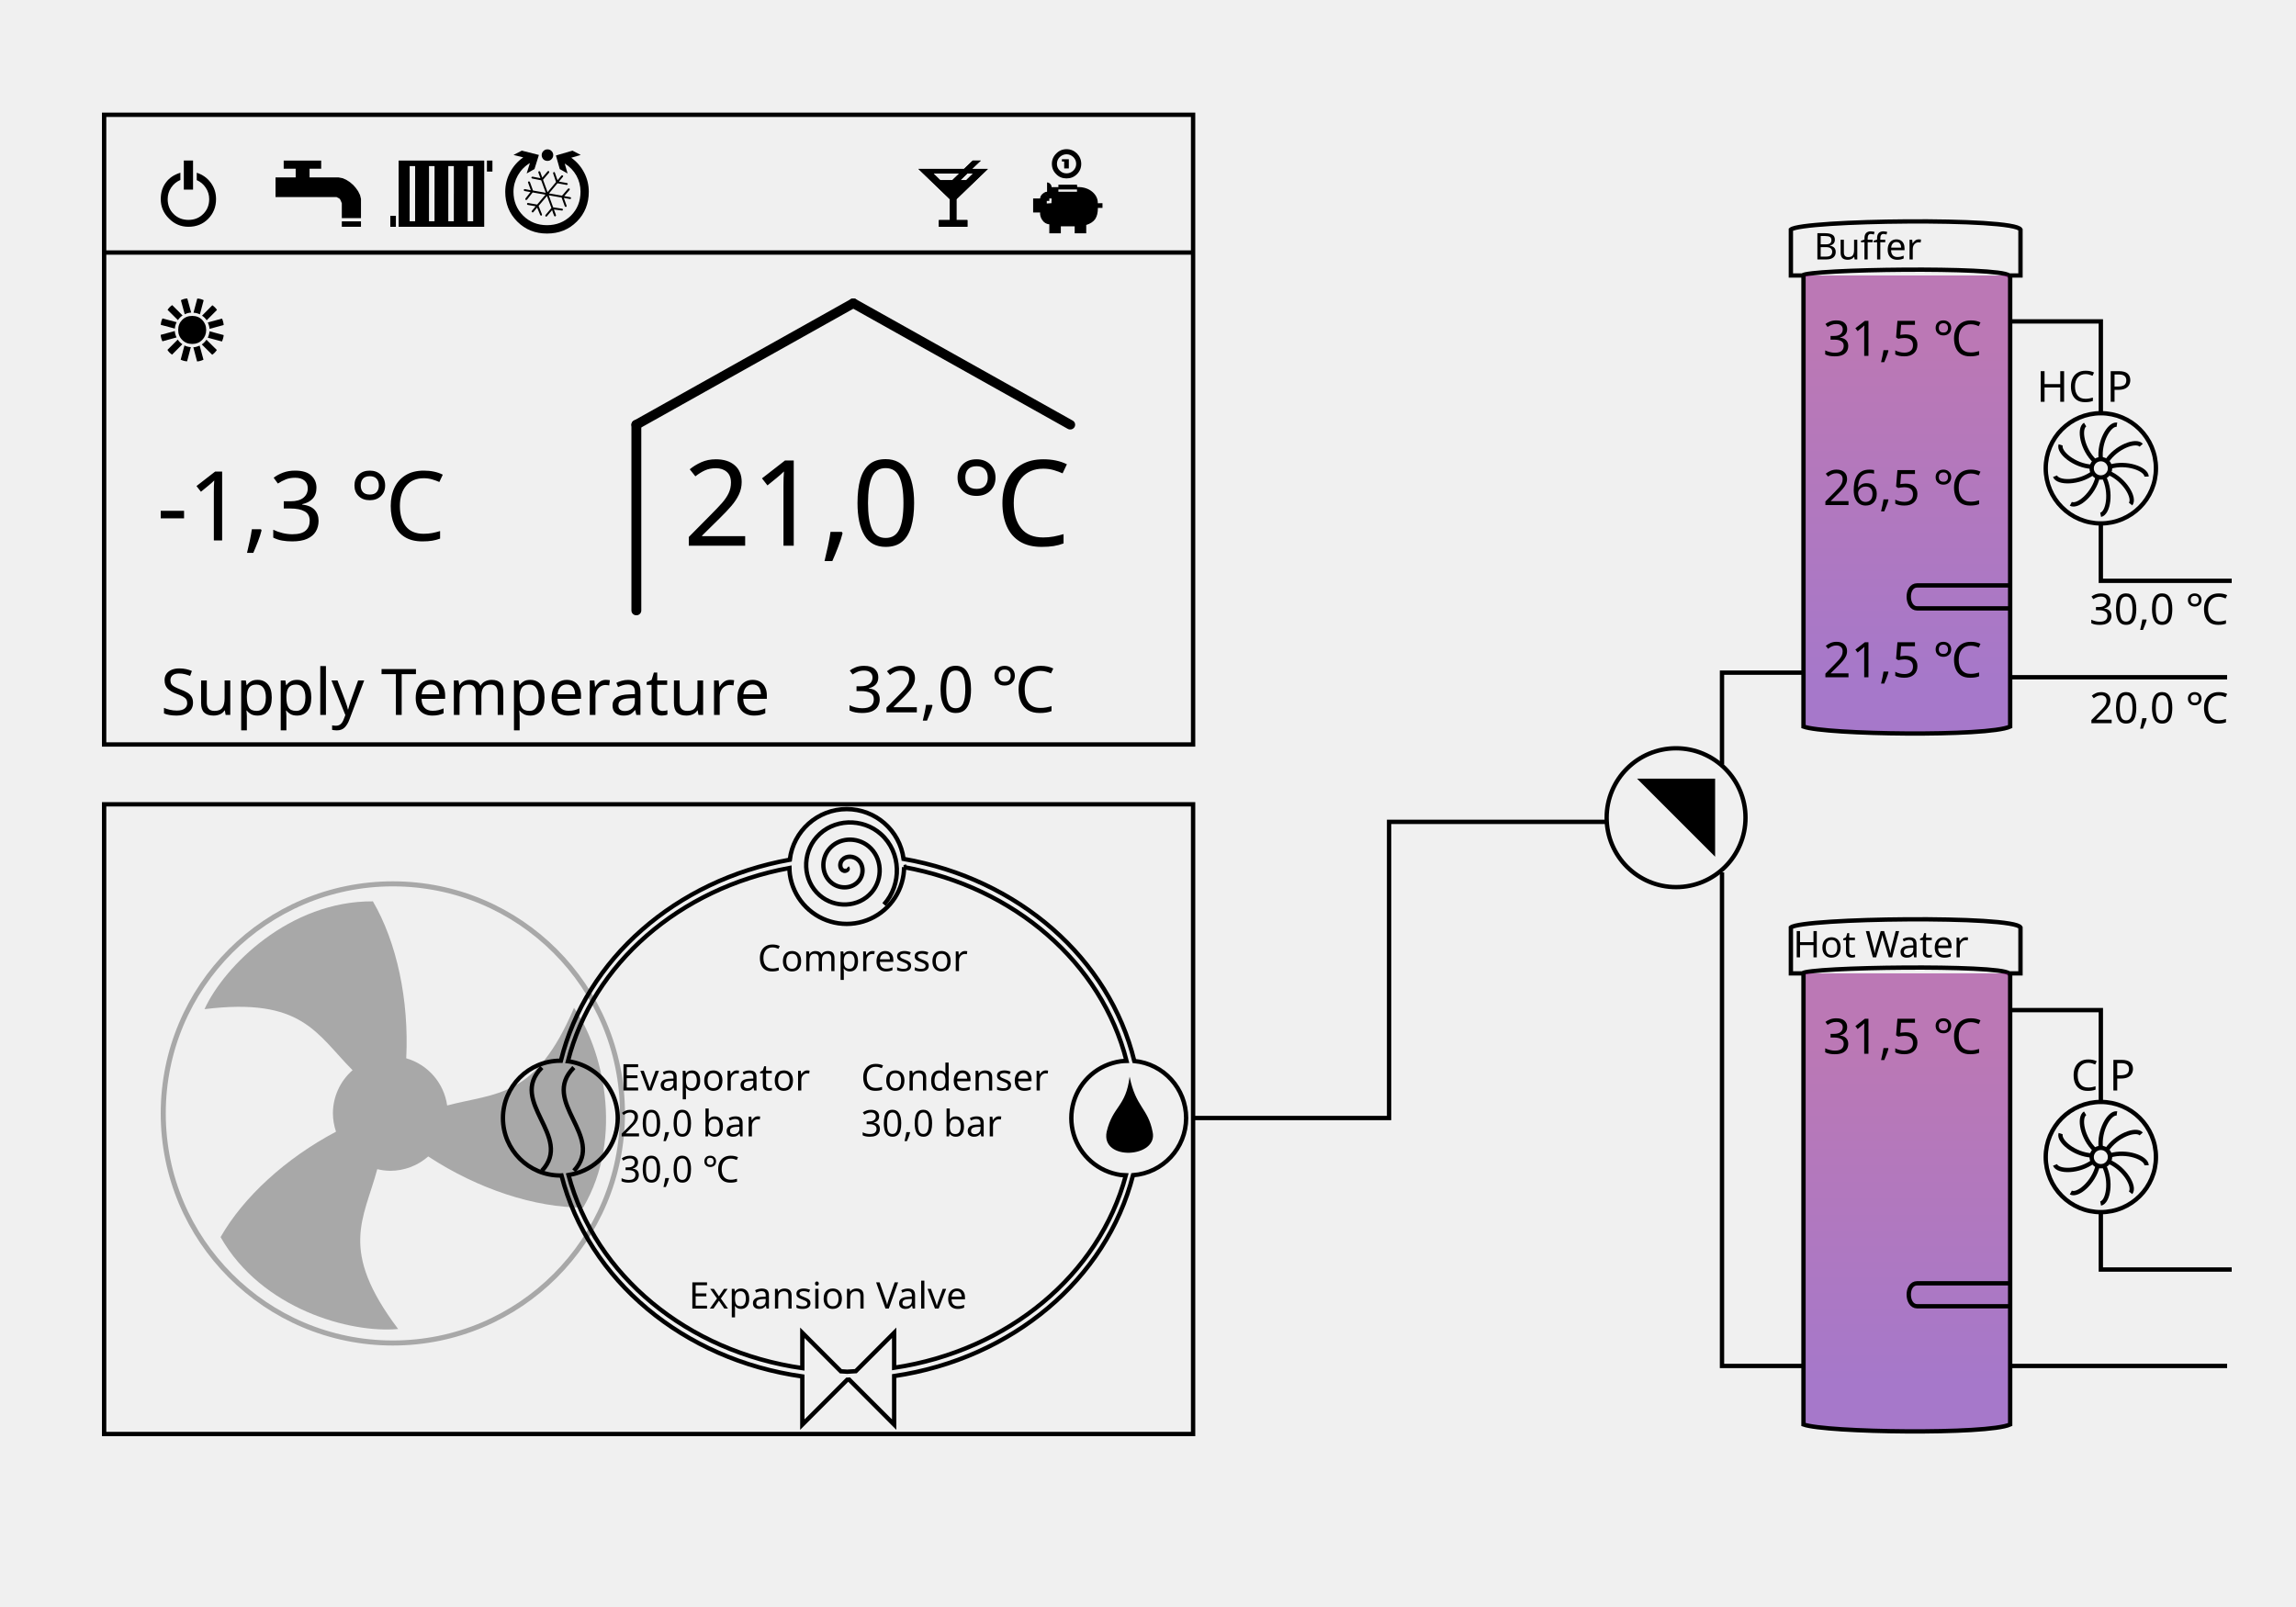
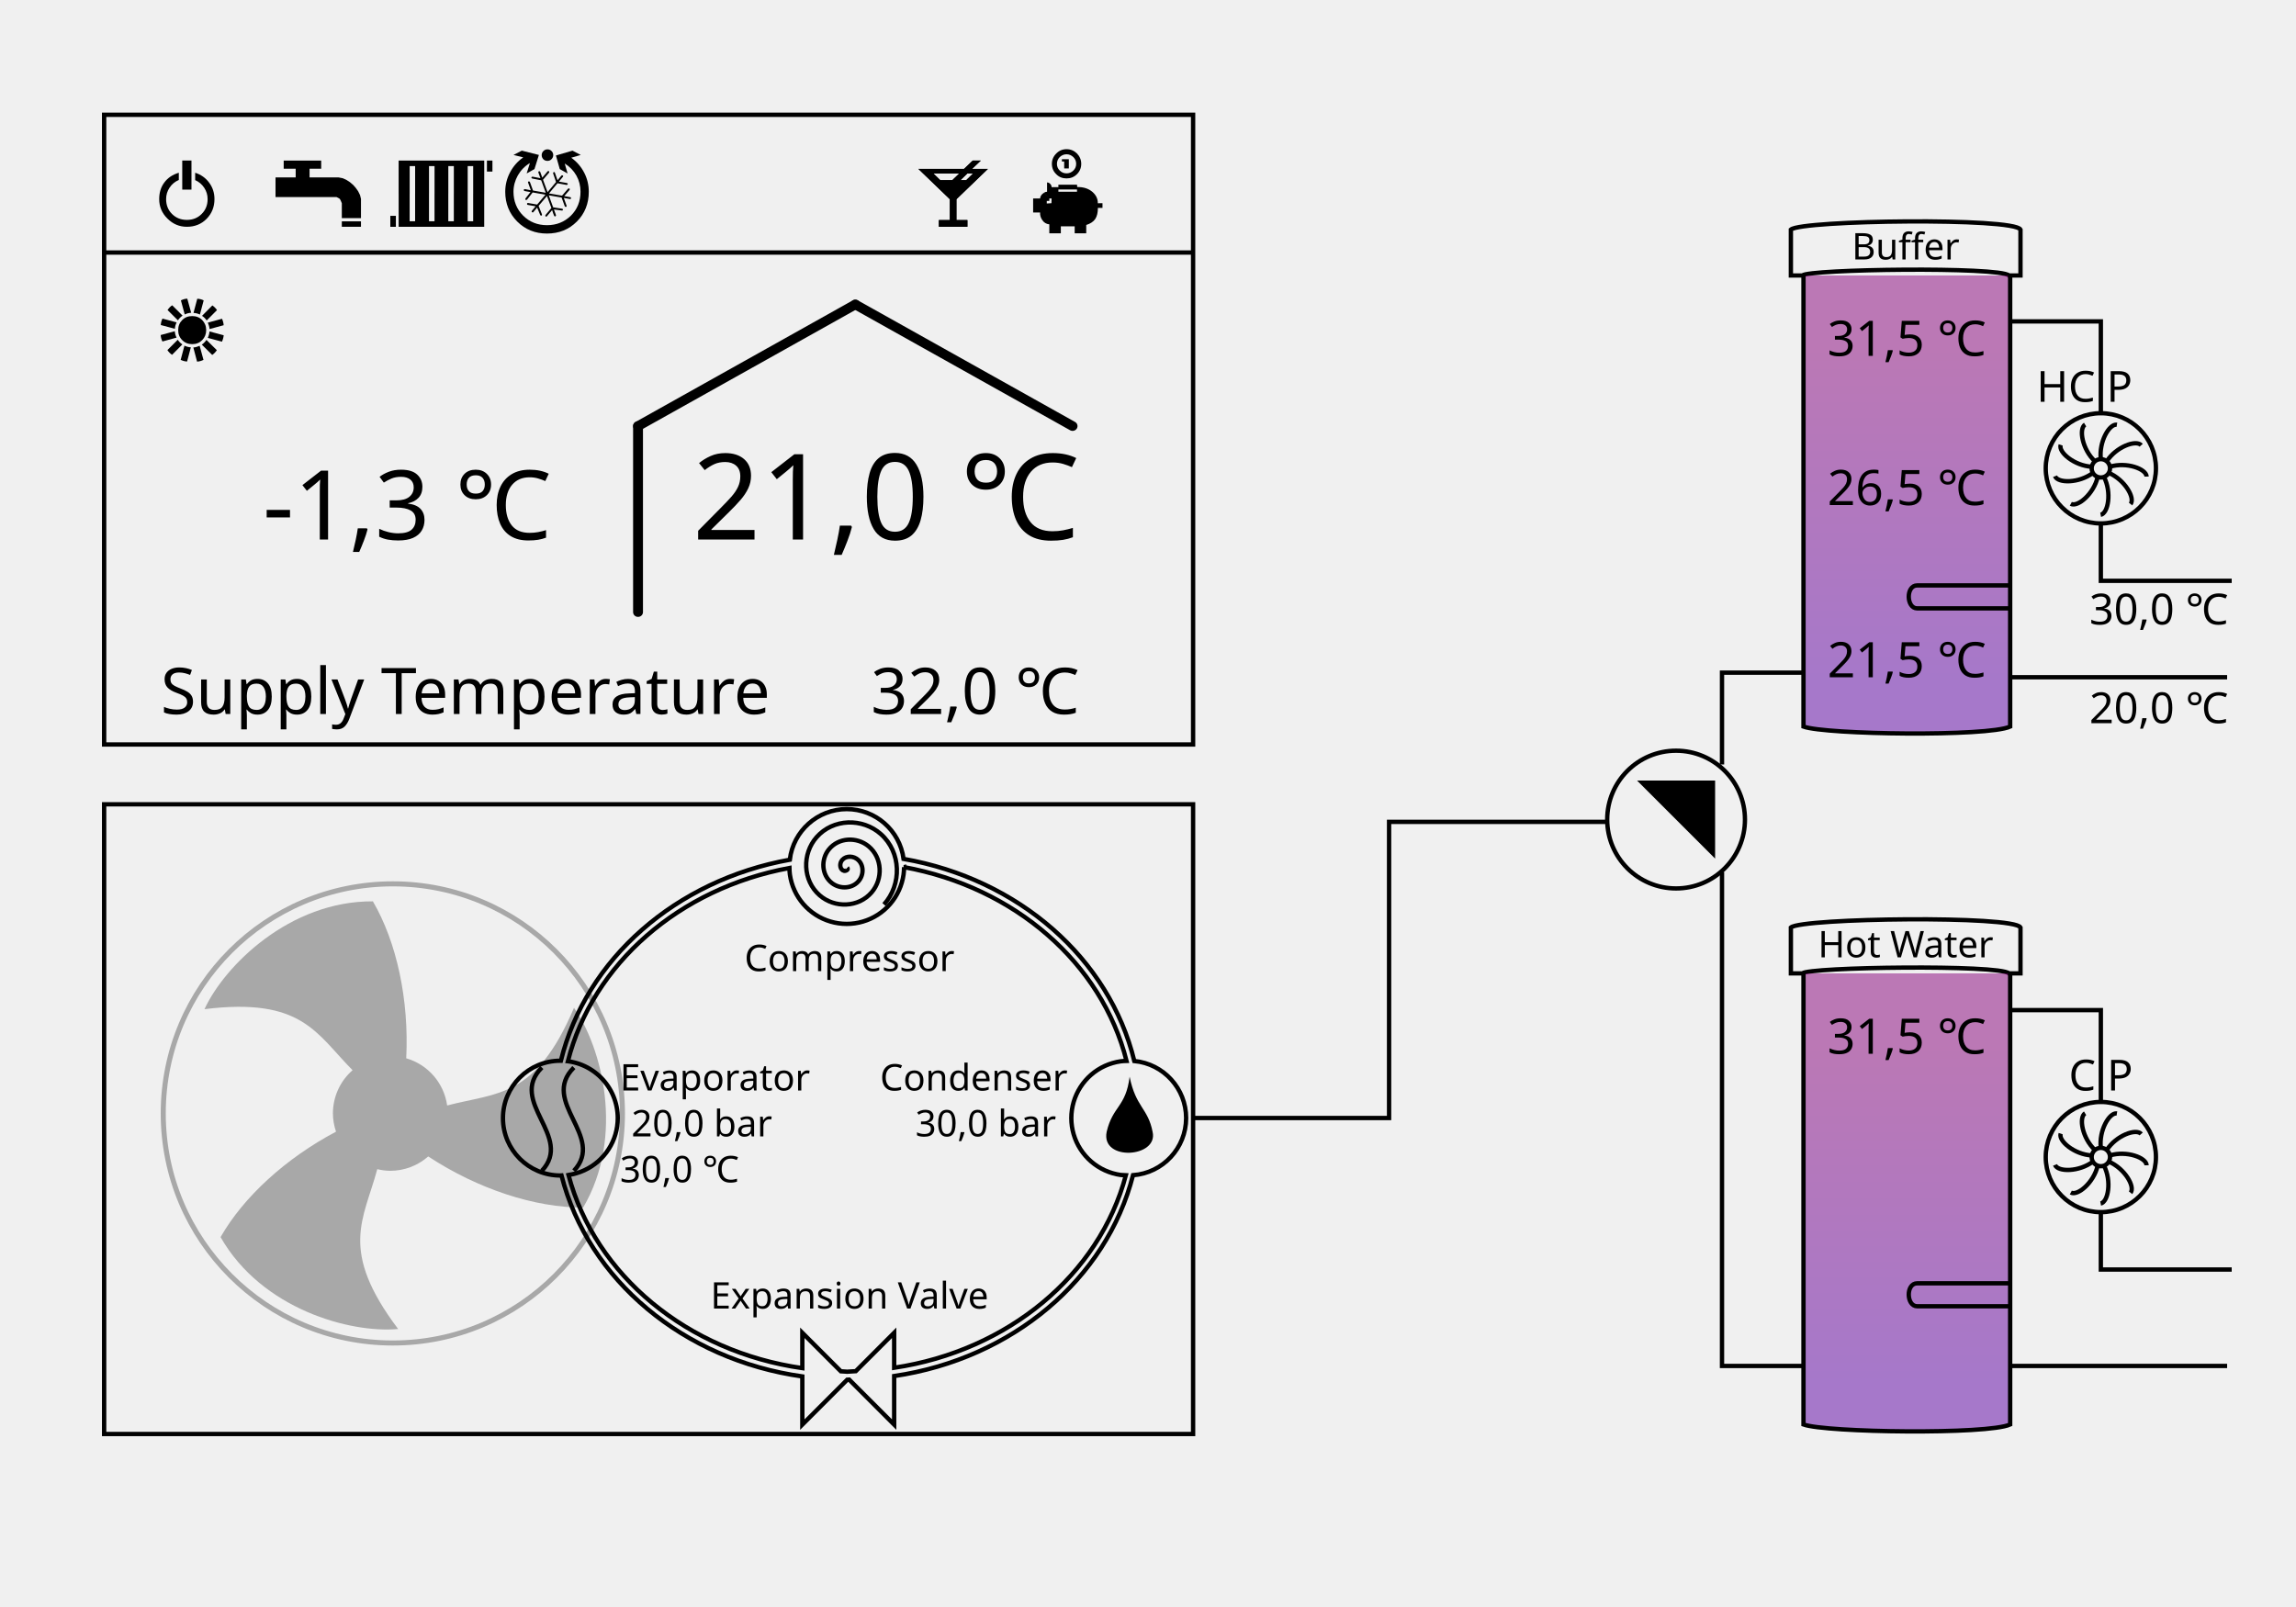
- <svg xmlns="http://www.w3.org/2000/svg" xmlns:xlink="http://www.w3.org/1999/xlink" id="svg802" version="1.1" viewBox="20 0 1e3 700">
+ <svg xmlns="http://www.w3.org/2000/svg" xmlns:xlink="http://www.w3.org/1999/xlink" id="svg802" version="1.1" viewBox="20 0 1000 700">
  <style type="text/css">
      #layer1 {
        fill: #000000;
        stroke: #000000;
      }
      text {
        font-style: normal;
        font-weight: normal;
        font-size: 16px;
        line-height: 1.25;
        font-family: sans-serif;
        fill-opacity: 1;
        stroke: none;
      }
      #textTankTempWWDown,
      #textTankTempWWMiddle,
      #textTankTempWWUp,
      #textTankTempHPDown,
      #textTankTempHPMiddle,
      #textTankTempHPUp {
        font-size: 21.333px;
      }
      #textCirculatingPump,
      #textHeatingCircuitPump,
      #textSupplyTemperatureHeating,
      #textRefluxTemperatureHeating {
        font-size: 18.667px;
      }
      #textOutdoorTemperatureValue {
        font-size: 42px;
      }
      #textIndoorTemperatureValue {
        font-size: 52px;
      }
      #textSupplyTemperatureLabel,
      #textSupplyTemperatureValue {
        font-size: 28px;
+       }
+       #textTankWWName,
+       #textTankHPName {
+         text-align: center;
+         width: 400px;
      }
      path,
      circle,
      rect {
        fill: none;
        stroke-width: 1.89;
        stroke-opacity: 1;
      }
      path,
      rect {
        stroke-linecap: butt;
        stroke-linejoin: miter;
      }
      circle {
        stroke-linejoin: round;
        stroke-dasharray: none;
      }
      #pathTankWWChassis {
        fill: url(#linearGradient3032);
        fill-opacity: 1;
        fill-rule: nonzero;
      }
      #pathTankHPChassis {
        fill: url(#linearGradient3028);
        fill-opacity: 1;
        fill-rule: nonzero;
      }
      #pathArrowCircleWWHeatingValve,
      #pathHPModelCondenserSymbol,
      #path11230,
      #path11234,
      #path11236,
      #path11186,
      #path11188,
      #path11916,
      #path11908,
      #path11912,
      #path10298,
      #path10302,
      #path10306,
      #path10250,
      #path10254,
      #path10156,
      #path10160,
      #path1692,
      #path1694,
      #path1696,
      #path1698,
      #path1700,
      #path11096,
      #path11098 {
        fill: #000000;
        fill-opacity: 1;
        fill-rule: evenodd;
        stroke: none;
      }
      #pathHPFan {
        fill: #000000;
        fill-opacity: 0.3;
        stroke: none;
      }
      #pathDisplayHouseWall,
      #pathDisplayHouseRoofLeft,
      #pathDisplayHouseRoofRight {
        stroke-width: 1.304;
        stroke-linecap: round;
        stroke-linejoin: round;
        stroke-miterlimit: 4;
      }
      #pathHPChassisFanHole {
        stroke-width: 2.199;
        stroke-opacity: 0.3;
      }
+       stop {
+         stop-opacity: 0.5;
+       }
      @media (prefers-color-scheme: dark) {
        #layer1 {
-             fill: #ffffff;
-             stroke: #ffffff;
+           fill: #ffffff;
+           stroke: #ffffff;
        }
        #pathArrowCircleWWHeatingValve,
        #pathHPModelCondenserSymbol,
        #path11230,
        #path11234,
        #path11236,
        #path11186,
        #path11188,
        #path11916,
        #path11908,
        #path11912,
        #path10298,
        #path10302,
        #path10306,
        #path10250,
        #path10254,
        #path10156,
        #path10160,
        #path1692,
        #path1694,
        #path1696,
        #path1698,
        #path1700,
        #path11096,
        #path11098,
        #pathHPFan {
-             fill: #ffffff;
+           fill: #ffffff;
        }
      }
    </style>
  <defs id="defs799">
    <linearGradient id="linearGradient3028" x1="850" x2="850" y1="150" y2="300" gradientUnits="userSpaceOnUse">
-       <stop id="stop3020" style="stop-color:#860079;stop-opacity:.5" offset="0" />
-       <stop id="stop3040" style="stop-color:#71008e;stop-opacity:.5" offset=".5" />
-       <stop id="stop3030" style="stop-color:#5b00a4;stop-opacity:.5" offset="1" />
+       <stop id="stop3020" style="stop-color:#860079" offset="0" />
+       <stop id="stop3040" style="stop-color:#71008e" offset=".5" />
+       <stop id="stop3030" style="stop-color:#5b00a4" offset="1" />
    </linearGradient>
    <linearGradient id="linearGradient3032" x1="850" x2="850" y1="150" y2="300" gradientUnits="userSpaceOnUse">
-       <stop id="stop3050" style="stop-color:#860079;stop-opacity:.5" offset="0" />
-       <stop id="stop3070" style="stop-color:#71008e;stop-opacity:.5" offset=".5" />
-       <stop id="stop3060" style="stop-color:#5b00a4;stop-opacity:.5" offset="1" />
+       <stop id="stop3050" style="stop-color:#860079" offset="0" />
+       <stop id="stop3070" style="stop-color:#71008e" offset=".5" />
+       <stop id="stop3060" style="stop-color:#5b00a4" offset="1" />
    </linearGradient>
  </defs>
  <g id="layer1">
    <g id="gTankWW" transform="translate(0,304)">
-       <text id="textTankWWName" x="801" y="113" xml:space="preserve">Hot Water</text>
+       <text id="textTankWWName" x="850" y="113" text-anchor="middle" xml:space="preserve">Hot Water</text>
      <path id="pathTankWWHat" d="m805 120h-5v-20c4.889-4.127 97.176-5.329 100 0v20h-5c-4.227-3.946-87.404-2.775-90 0z" />
      <path id="pathTankWWChassis" d="m805.49 120v196.5c9.824 3.526 80.194 4.487 90.018 0v-196.5" />
-       <text id="textTankTempWWDown" x="814" y="295" xml:space="preserve" />
-       <text id="textTankTempWWMiddle" x="814" y="220" xml:space="preserve" />
-       <text id="textTankTempWWUp" x="814" y="155" xml:space="preserve">31,5 ℃</text>
+       <text id="textTankTempWWDown" x="885" y="295" text-anchor="end" xml:space="preserve" />
+       <text id="textTankTempWWMiddle" x="885" y="220" text-anchor="end" xml:space="preserve" />
+       <text id="textTankTempWWUp" x="885" y="155" text-anchor="end" xml:space="preserve">31,5 ℃</text>
      <path id="pathHeaterRodWW" d="m895 265h-40c-4.751 0-5.011-10 0-10h40" />
    </g>
    <g id="gTankHP">
-       <text id="textTankHPName" x="810" y="113" xml:space="preserve">Buffer</text>
+       <text id="textTankHPName" x="850" y="113" text-anchor="middle" xml:space="preserve">Buffer</text>
      <path id="pathTankHPHat" d="m805 120h-5v-20c4.889-4.127 97.176-5.329 100 0v20h-5c-4.227-3.946-87.404-2.775-90 0z" />
      <path id="pathTankHPChassis" d="m805.49 120v196.5c9.824 3.526 80.194 4.487 90.018 0v-196.5" />
-       <text id="textTankTempHPDown" x="814" y="295" xml:space="preserve">21,5 ℃</text>
-       <text id="textTankTempHPMiddle" x="814" y="220" xml:space="preserve">26,5 ℃</text>
-       <text id="textTankTempHPUp" x="814" y="155" xml:space="preserve">31,5 ℃</text>
+       <text id="textTankTempHPDown" x="885" y="295" text-anchor="end" xml:space="preserve">21,5 ℃</text>
+       <text id="textTankTempHPMiddle" x="885" y="220" text-anchor="end" xml:space="preserve">26,5 ℃</text>
+       <text id="textTankTempHPUp" x="885" y="155" text-anchor="end" xml:space="preserve">31,5 ℃</text>
      <path id="pathHeaterRodHP" d="m895 265h-40c-4.751 0-5.011-10 0-10h40" />
    </g>
-     <g id="gWWHeatingValve" transform="translate(0 -.8189)">
-       <circle id="pathCircleWWHeatingValve" cx="750" cy="357" r="30.236" />
+     <g id="gWWHeatingValve">
+       <circle id="pathCircleWWHeatingValve" cx="750" cy="357" r="30" />
      <path id="pathArrowCircleWWHeatingValve" d="m733 340h34v34" />
    </g>
    <a id="linkDetails" href="./hp-details">
      <g id="gHP">
        <g id="gHPModel">
          <g id="gCompressor">
            <path id="pathCompressor" transform="translate(14,11)" d="m375 367c0.802 0.802-0.686 1.477-1.333 1.333-1.755-0.39-2.038-2.638-1.333-4 1.26-2.436 4.531-2.721 6.667-1.333 3.135 2.037 3.426 6.449 1.333 9.333-2.789 3.844-8.376 4.138-12 1.333-4.56-3.53-4.856-10.308-1.333-14.667 4.266-5.279 12.242-5.575 17.333-1.333 6 4.999 6.297 14.178 1.333 20-5.731 6.722-16.115 7.019-22.667 1.333-7.445-6.461-7.743-18.052-1.333-25.333 7.191-8.168 19.99-8.467 28-1.333 8.892 7.919 9.191 21.929 1.333 30.667" />
            <animateTransform id="animationCompressor" attributeName="transform" attributeType="XML" dur="1s" from="0 389 378" repeatCount="indefinite" to="360 389 378" type="rotate" />
          </g>
          <path id="pathHPModelOuterCircle" d="m388.78 352.44a25 25 0 0 0-24.789 22.047 128 114.5 0 0 0-99.705 87.564 25 25 0 0 0-0.23-6e-3 25 25 0 0 0-25 25 25 25 0 0 0 25 25 25 25 0 0 0 0.49-0.035 128 114.5 0 0 0 104.9 87.562v20.975l19.549-19.549a128 114.5 0 0 0 2e-3 0 128 114.5 0 0 0 0.846-0.055l19.602 19.604v-21.148a128 114.5 0 0 0 104.03-87.486 25 25 0 0 0 23.135-24.867 25 25 0 0 0-22.574-24.881 128 114.5 0 0 0-100.49-88.033 25 25 0 0 0-24.773-21.691z" />
          <path id="pathHPModelInnerCircle" d="m413.76 377.72a25 25 0 0 1-0.234 3.279 25 25 0 0 1-0.76 3.486 25 25 0 0 1-1.246 3.342 25 25 0 0 1-1.709 3.131 25 25 0 0 1-2.139 2.856 25 25 0 0 1-2.522 2.522 25 25 0 0 1-2.856 2.139 25 25 0 0 1-3.131 1.709 25 25 0 0 1-3.342 1.246 25 25 0 0 1-3.484 0.758 25 25 0 0 1-3.559 0.256 25 25 0 0 1-3.559-0.256 25 25 0 0 1-3.484-0.758 25 25 0 0 1-3.342-1.246 25 25 0 0 1-3.131-1.709 25 25 0 0 1-2.856-2.139 25 25 0 0 1-2.523-2.522 25 25 0 0 1-2.137-2.856 25 25 0 0 1-1.709-3.131 25 25 0 0 1-1.246-3.342 25 25 0 0 1-0.76-3.486 25 25 0 0 1-0.207-2.906 125 111 0 0 0-96.488 84.18 25 25 0 0 1 0.385 0.047 25 25 0 0 1 1.209 0.209 25 25 0 0 1 1.197 0.27 25 25 0 0 1 1.184 0.326 25 25 0 0 1 1.164 0.385 25 25 0 0 1 1.145 0.443 25 25 0 0 1 1.123 0.496 25 25 0 0 1 1.096 0.553 25 25 0 0 1 1.066 0.604 25 25 0 0 1 1.037 0.656 25 25 0 0 1 1.004 0.707 25 25 0 0 1 0.967 0.756 25 25 0 0 1 0.93 0.801 25 25 0 0 1 0.889 0.846 25 25 0 0 1 0.846 0.889 25 25 0 0 1 0.801 0.93 25 25 0 0 1 0.756 0.967 25 25 0 0 1 0.707 1.004 25 25 0 0 1 0.656 1.037 25 25 0 0 1 0.605 1.066 25 25 0 0 1 0.551 1.096 25 25 0 0 1 0.498 1.123 25 25 0 0 1 0.441 1.145 25 25 0 0 1 0.385 1.166 25 25 0 0 1 0.326 1.182 25 25 0 0 1 0.27 1.197 25 25 0 0 1 0.209 1.209 25 25 0 0 1 0.15 1.219 25 25 0 0 1 0.09 1.223 25 25 0 0 1 0.031 1.227 25 25 0 0 1-0.254 3.559 25 25 0 0 1-0.76 3.484 25 25 0 0 1-1.246 3.344 25 25 0 0 1-1.709 3.129 25 25 0 0 1-2.137 2.856 25 25 0 0 1-2.523 2.523 25 25 0 0 1-2.856 2.137 25 25 0 0 1-3.131 1.709 25 25 0 0 1-3.342 1.248 25 25 0 0 1-3.484 0.758 25 25 0 0 1-0.016 2e-3 125 111 0 0 0 101.85 84.15v-15.396l16.779 16.779a125 111 0 0 0 2.772 0.172 125 111 0 0 0 3.728-0.23l16.719-16.721v15.232a125 111 0 0 0 100.91-83.824 25 25 0 0 1-2.305-0.164 25 25 0 0 1-3.486-0.758 25 25 0 0 1-3.342-1.248 25 25 0 0 1-3.131-1.709 25 25 0 0 1-2.856-2.137 25 25 0 0 1-2.522-2.523 25 25 0 0 1-2.139-2.856 25 25 0 0 1-1.709-3.129 25 25 0 0 1-1.246-3.344 25 25 0 0 1-0.758-3.484 25 25 0 0 1-0.256-3.559 25 25 0 0 1 0.256-3.557 25 25 0 0 1 0.758-3.486 25 25 0 0 1 1.246-3.342 25 25 0 0 1 1.709-3.131 25 25 0 0 1 2.139-2.856 25 25 0 0 1 2.522-2.522 25 25 0 0 1 2.856-2.139 25 25 0 0 1 3.131-1.709 25 25 0 0 1 3.342-1.246 25 25 0 0 1 3.486-0.76 25 25 0 0 1 2.602-0.186 125 111 0 0 0-96.898-84.396z" />
          <path id="pathHPModelEvaporatorSymbol001" d="m256 510c14-15-15-30 0-45" />
          <path id="pathHPModelEvaporatorSymbol002" d="m269.95 510c14-15-15-30 0-45" />
          <path id="pathHPModelCondenserSymbol" d="m512 469c-1.667 13.333-7.333 12.667-10 24-2.667 13 22.667 11.333 20 0-2-10.333-7.333-10.667-10-24z" />
          <text id="textEvaporator" x="290" y="475" xml:space="preserve">Evaporator</text>
-           <text id="textEvaporatorPressure" x="290" y="495" xml:space="preserve">20,0 bar</text>
+           <text id="textEvaporatorPressure" x="295" y="495" xml:space="preserve">20,0 bar</text>
          <text id="textEvaporatorTemperature" x="290" y="515" xml:space="preserve">30,0 ℃</text>
-           <text id="textCondenser" x="395" y="475" xml:space="preserve">Condenser</text>
-           <text id="textCondenserPressure" x="395" y="495" xml:space="preserve">30,0 bar</text>
-           <text id="textCompressor" x="350" y="423" xml:space="preserve">Compressor</text>
-           <text id="textExpansionValve" x="320" y="570" xml:space="preserve">Expansion Valve</text>
+           <text id="textCondenser" x="485" y="475" text-anchor="end" xml:space="preserve">Condenser</text>
+           <text id="textCondenserPressure" x="480" y="495" text-anchor="end" xml:space="preserve">30,0 bar</text>
+           <text id="textCompressor" x="390" y="423" text-anchor="middle" xml:space="preserve">Compressor</text>
+           <text id="textExpansionValve" x="390" y="570" text-anchor="middle" xml:space="preserve">Expansion Valve</text>
        </g>
        <g id="gHPFan" transform="translate(-35)">
          <path id="pathHPFan" d="m217.41 392.62c-36.24-0.22-64.678 28.093-73.344 46.965 42.555-5.241 48.625 10.583 64.488 26.588a25 25 0 0 0-8.557 18.822 25 25 0 0 0 1.353 7.955c-21.956 11.625-40.297 28.447-50.283 45.92 17.929 31.495 56.668 41.968 77.344 40.037-26.005-34.484-14.992-47.6-9.092-69.627a25 25 0 0 0 5.678 0.715 25 25 0 0 0 16.518-6.252c21.668 14.23 46.532 22.344 67.482 22.252 18.311-31.275 8.01-70.06-4-87-16.732 39.458-33.466 36.821-55.244 42.547a25 25 0 0 0-17.82-20.559c1.256-25.468-4.132-50.546-14.523-68.363z">
            <animateTransform id="animationHPFan" attributeName="transform" attributeType="XML" dur="1s" from="0 225 485" repeatCount="indefinite" to="360 225 485" type="rotate" />
          </path>
        </g>
        <circle id="pathHPChassisFanHole" cx="191.1" cy="485" r="100" />
        <rect id="rectHPChassis" x="65.353" y="350.35" width="474.29" height="274.29" />
      </g>
    </a>
    <g id="gCirculatingPump">
-       <text id="textCirculatingPump" x="922" y="475" xml:space="preserve">C P</text>
+       <text id="textCirculatingPump" x="935" y="475" text-anchor="middle" xml:space="preserve">C P</text>
      <circle id="pathCirculatingPumpChassis" cx="935" cy="504" r="24" />
      <g id="gCirculatingPumpBladeWheel">
        <g id="gCirculatingPumpBladeWheelInner">
          <circle id="pathCirculatingPumpBladeWheelAxis" cx="935" cy="504" r="4" />
          <path id="pathCirculatingPumpBladeWheel" d="m935 500c-0.917-7.5 3.667-15.5 7-15" />
          <use transform="rotate(40,935,504)" xlink:href="#pathCirculatingPumpBladeWheel" />
          <use transform="rotate(80,935,504)" xlink:href="#pathCirculatingPumpBladeWheel" />
          <use transform="rotate(120,935,504)" xlink:href="#pathCirculatingPumpBladeWheel" />
          <use transform="rotate(160,935,504)" xlink:href="#pathCirculatingPumpBladeWheel" />
          <use transform="rotate(200 935 504)" xlink:href="#pathCirculatingPumpBladeWheel" />
          <use transform="rotate(240 935 504)" xlink:href="#pathCirculatingPumpBladeWheel" />
          <use transform="rotate(-80,935,504)" xlink:href="#pathCirculatingPumpBladeWheel" />
          <use transform="rotate(-40,935,504)" xlink:href="#pathCirculatingPumpBladeWheel" />
        </g>
        <animateTransform id="animationCirculatingPumpBladeWheel" attributeName="transform" attributeType="XML" dur="1s" from="0 935 504" repeatCount="indefinite" to="360 935 504" type="rotate" />
      </g>
    </g>
    <g id="gHeatingCircuitPump">
      <text id="textHeatingCircuitPump" x="907" y="175" xml:space="preserve">HC P</text>
      <use transform="translate(0,-300)" xlink:href="#pathCirculatingPumpChassis" />
      <g id="gHeatingCircuitPumpBladeWheel">
        <use transform="translate(0,-300)" xlink:href="#gCirculatingPumpBladeWheelInner" />
        <animateTransform id="animationHeatingCircuitPumpBladeWheel" attributeName="transform" attributeType="XML" dur="1s" from="0 935 204" repeatCount="indefinite" to="360 935 204" type="rotate" />
      </g>
    </g>
    <g id="gPipe">
      <path id="pathPipeToHP" d="m770 333v-40h36" />
      <path id="pathTipeToWW" d="m770 380v215h36" />
      <path id="pathPipeToWWHeatingValve" d="m540 487h85v-129h95" />
      <path id="pathPipeSupplyWW" d="m935 528v25h57" />
      <path id="pathPipeRefluxWW" d="m895 595h95" />
      <path id="pathPipeToCirculatingPump" d="m895 440h40v40" />
      <path id="pathPipeToHeatingCircuitPump" d="m895 140h40v40" />
      <path id="pathPipeSupplyHeating" d="m935 228v25h57" />
      <path id="pathPipeRefluxHeating" d="m895 295h95" />
      <text id="textSupplyTemperatureHeating" x="930" y="272" xml:space="preserve">30,0 ℃</text>
      <text id="textRefluxTemperatureHeating" x="930" y="315" xml:space="preserve">20,0 ℃</text>
    </g>
    <a id="linkSettings" href="./hp-settings">
      <g id="gSettings">
        <rect id="rectSettings" x="65.353" y="50" width="474.29" height="274.29" />
        <g id="gHPStatusSave" transform="matrix(4 0 0 4 -777.26 -1088)">
          <path id="path11230" d="m316.58 288.71-0.395 0.395c0.207 0.207 0.309 0.453 0.309 0.738 0 0.289-0.102 0.535-0.309 0.73-0.211 0.207-0.453 0.305-0.738 0.305-0.289 0-0.531-0.098-0.742-0.305-0.203-0.195-0.305-0.441-0.305-0.73 0-0.285 0.102-0.531 0.305-0.738 0.211-0.195 0.453-0.305 0.742-0.305 0.285 0 0.527 0.109 0.738 0.305l0.395-0.395c-0.316-0.305-0.691-0.465-1.133-0.465-0.445 0-0.82 0.16-1.125 0.477-0.316 0.312-0.473 0.688-0.473 1.121 0 0.441 0.156 0.82 0.473 1.125 0.305 0.316 0.68 0.461 1.125 0.461 0.441 0 0.816-0.145 1.133-0.461 0.305-0.305 0.465-0.684 0.465-1.125 0-0.434-0.16-0.816-0.465-1.133z" />
          <path id="path11234" transform="matrix(.75 0 0 .75 -151.29 29.951)" d="m621.64 345.85h1.005v1.339h-0.672v-1.01h-0.333z" />
          <path id="path11236" d="m317.59 296.5c0.465-0.148 0.789-0.363 0.988-0.664 0.188-0.293 0.281-0.688 0.281-1.199h0.5v-0.512l-0.508 8e-3c8e-3 -0.461-0.18-0.867-0.559-1.211-0.426-0.375-0.984-0.566-1.684-0.555l-0.023-0.254h-1.004v0.52h1.004v0.246h-2.027v-0.246h1.023v-0.52h-1.023v0.266h-0.738c0-0.129-0.051-0.246-0.152-0.355-0.098-0.102-0.215-0.156-0.344-0.156v1.012c-0.117 0-0.234 0.043-0.344 0.113l0.59 0.617h0.25l-0.019 0.516-0.508 0.035v-0.281h0.277v-0.27l-0.582-0.617c-0.266 0.164-0.402 0.375-0.422 0.617h-0.758v1.531h0.758c-0.019 0.293 0.059 0.559 0.227 0.809 0.188 0.293 0.453 0.449 0.777 0.48v0.977h1.254v-0.758h1.508v0.758h1.258z" />
        </g>
        <g id="gHPStatusParty" transform="matrix(4 0 0 4 -827.25 -1042.5)">
          <path id="path11186" d="m317.14 279.52-0.754 0.727h0.633l0.742-0.727-0.102-0.504 0.949-0.906h-0.879l-0.945 0.906-0.527 0.504h-2.812l0.746 0.727h1.312l0.754-0.727 0.527-0.504h-4.977l3.43 3.305v2.273h-1.195v0.727h3.106v-0.727h-1.195v-2.273l3.43-3.305h-1.723l0.102 0.504z" />
          <path id="path11188" d="m317.14 279.52-0.754 0.727h0.633l0.742-0.727-0.102-0.504 0.949-0.906h-0.879l-0.945 0.906-0.527 0.504h-2.812l0.746 0.727h1.312l0.754-0.727 0.527-0.504h-4.977l3.43 3.305v2.273h-1.195v0.727h3.106v-0.727h-1.195v-2.273l3.43-3.305h-1.723l0.102 0.504z" />
        </g>
        <g id="gHPStatusCooling" transform="matrix(4 0 0 4 -1007.2 -1619.1)">
          <path id="path11916" transform="matrix(.75 0 0 .75 -150.51 162.74)" d="m622.78 350.8 1.896 0.323 0.87-1.01 0.104-0.042c0.099 0 0.151 0.047 0.151 0.13l-0.036 0.099-0.766 0.885 0.865 0.156c0.088 0.011 0.12 0.057 0.12 0.13 0 0.099-0.047 0.141-0.141 0.141h-0.026c-0.104-0.016-0.401-0.068-0.885-0.161l0.401 1.115 0.011 0.052c0 0.099-0.047 0.135-0.135 0.135-0.062 0-0.115-0.026-0.135-0.088l-0.458-1.266-1.865-0.328 0.635 1.745 1.312 0.203 0.104 0.062-5e-3 0.141s-0.083 0.078-0.141 0.062l-1.156-0.156 0.292 0.807c0.026 0.073 5e-3 0.13-0.057 0.172-0.088 0.052-0.151 0.036-0.193-0.052l-0.021-0.031c-0.062-0.13-0.161-0.401-0.286-0.802l-0.745 0.885-0.042 0.036c-0.083 0.047-0.151 0.031-0.188-0.057-0.031-0.052-0.021-0.099 0.021-0.161l0.849-1.01-0.641-1.745-1.214 1.438 0.484 1.214v0.125c-0.052 0.088-0.109 0.099-0.198 0.047l-0.057-0.068-0.443-1.073-0.547 0.651c-0.052 0.068-0.109 0.068-0.182 0.031-0.078-0.042-0.088-0.109-0.047-0.193l0.011-0.016c0.13-0.172 0.307-0.391 0.547-0.661l-1.13-0.198c-0.078-0.016-0.12-0.057-0.12-0.13 0-0.115 0.057-0.167 0.172-0.146l1.297 0.224 1.208-1.432-1.859-0.328-0.812 1.042-0.115 0.057c-0.088 0-0.141-0.042-0.141-0.141l0.031-0.088 0.719-0.922-0.849-0.151c-0.068-0.011-0.115-0.052-0.115-0.141 0-0.094 0.047-0.141 0.146-0.141l0.021 5e-3 0.849 0.161-0.396-1.099-0.016-0.052c0-0.088 0.052-0.13 0.141-0.13 0.073 0 0.12 0.031 0.141 0.088l0.448 1.234 1.849 0.328-0.661-1.812-1.302-0.26-0.094-0.057c-0.042-0.078-0.031-0.141 0.052-0.193l0.099-0.016 1.135 0.219-0.302-0.823c-0.026-0.073 0-0.125 0.057-0.172 0.083-0.042 0.146-0.021 0.193 0.047l0.016 0.021c0.042 0.109 0.146 0.391 0.307 0.849l0.766-0.911 0.036-0.026c0.083-0.042 0.146-0.031 0.193 0.047 0.036 0.062-0.016 0.167-0.016 0.167l-0.875 1.026 0.661 1.802 1.229-1.469-0.427-1.266 0.021-0.12 0.104-0.068c0.068 0 0.12 0.036 0.135 0.099l0.385 1.094 0.563-0.672c0.047-0.057 0.109-0.062 0.172-0.026 0.088 0.042 0.104 0.104 0.052 0.193l-0.011 0.011-0.578 0.693 1.172 0.208 0.099 0.073 0.021 0.068-0.062 0.099-0.109 0.036-1.328-0.24c-0.396 0.49-0.813 0.974-1.234 1.474z" />
          <path id="path11908" d="m316.41 421.04c0.176 0 0.332 0.062 0.449 0.188 0.117 0.117 0.18 0.266 0.18 0.441 0 0.168-0.062 0.312-0.188 0.441-0.121 0.129-0.266 0.184-0.441 0.184-0.18 0-0.324-0.055-0.445-0.172-0.117-0.129-0.184-0.277-0.184-0.453s0.066-0.324 0.184-0.441c0.121-0.125 0.266-0.188 0.445-0.188z" />
          <path id="path11912" d="m319 421.95c0.605 0.434 1.074 0.977 1.41 1.629 0.336 0.648 0.5 1.344 0.5 2.078 0 1.285-0.43 2.375-1.305 3.25-0.871 0.871-1.949 1.301-3.246 1.301-1.285 0-2.363-0.43-3.234-1.301-0.875-0.875-1.312-1.965-1.312-3.25 0-0.742 0.176-1.449 0.52-2.106 0.352-0.668 0.832-1.215 1.441-1.637l-1.062-0.266 0.906-0.469 1.859 0.469-0.48 1.539-0.852 0.48 0.355-1.137c-0.555 0.332-0.984 0.773-1.309 1.336-0.312 0.555-0.48 1.156-0.48 1.789 0 1.031 0.355 1.906 1.051 2.602 0.695 0.691 1.57 1.039 2.598 1.039 1.039 0 1.898-0.348 2.606-1.039 0.699-0.695 1.043-1.57 1.043-2.602 0-0.633-0.148-1.223-0.449-1.762-0.305-0.539-0.73-0.98-1.27-1.312l0.312 1.086-0.852-0.48-0.418-1.48 1.805-0.527 0.898 0.469z" />
        </g>
        <g id="gHPStatusHeating" transform="matrix(4 0 0 4 -62.656 -1762.5)">
          <path id="path10298" d="m63.164 464.13v1.195h0.605v-1.195z" />
          <path id="path10302" d="m73.684 458.11v1.199h0.598v-1.199z" />
          <path id="path10306" d="m64.07 458.11v3.606h1.199v3.004h0.594v-3.004h1.512v3.004h0.602v-3.004h1.5v3.004h0.602v-3.004h1.508v3.004h0.598v-3.004h1.203v3.606h-9.316v-3.606h1.199v-3.004h0.594v3.004h1.512v-3.004h0.602v3.004h1.5v-3.004h0.602v3.004h1.508v-3.004h0.598v3.004h1.203v-3.606z" />
        </g>
        <g id="gHPStatusWW" transform="matrix(4 0 0 4 -75.437 -1714.5)">
          <path id="path10250" d="m61.078 452.73h2.086v0.59h-2.086z" />
          <path id="path10254" d="m63.164 452.38h-2.086v-1.617l-0.105-0.266-0.109-0.211-0.156-0.098-0.211-0.105h-6.637v-2.141h2.195v-0.941h-1.305v-0.891h4.082v0.891h-1.266v0.941h3.141l0.469 0.09 0.375 0.168 0.41 0.262 0.367 0.316 0.266 0.305 0.262 0.367 0.207 0.422 0.102 0.414z" />
        </g>
-         <g id="gHPStatusOff" transform="matrix(3.0006 0 0 3 -3321.7 -1583.6)">
+         <g id="gHPStatusOff" transform="matrix(3 0 0 3 -3321.7 -1583.6)">
          <path id="path10156" transform="matrix(1.3333 0 0 1.3333 1065.2 -27.625)" d="m55.996 435.44c-0.68 0.207-1.207 0.559-1.574 1.059-0.379 0.5-0.562 1.113-0.562 1.812 0 0.816 0.293 1.527 0.895 2.117 0.59 0.598 1.301 0.898 2.121 0.898 0.855 0 1.574-0.285 2.144-0.863 0.57-0.578 0.859-1.297 0.859-2.152 0-0.676-0.191-1.266-0.578-1.789-0.383-0.52-0.895-0.879-1.523-1.082v0.805c0.406 0.176 0.738 0.457 0.984 0.832 0.246 0.375 0.371 0.781 0.371 1.234 0 0.645-0.215 1.188-0.648 1.617-0.43 0.434-0.961 0.648-1.609 0.648s-1.191-0.215-1.621-0.648c-0.434-0.43-0.641-0.973-0.641-1.617 0-0.457 0.125-0.871 0.379-1.25 0.246-0.375 0.586-0.656 1.004-0.832z" />
          <path id="path10160" transform="matrix(1.3333 0 0 1.3333 1065.2 -27.625)" d="m56.371 434.11h1.004v3.168h-1.004z" />
        </g>
        <path id="pathSettingsSeperator" d="m65 110h474" />
-         <g id="gTimeSymbolDay" transform="matrix(3 0 0 3 -204.7 -332.08)">
+         <g id="gTimeSymbolDay" transform="matrix(3 0 0 3 -204.7 -332)">
          <path id="path1692" d="m103.54 154.04c0.355 0.019 0.656 0.098 0.93 0.242l-0.547 2.055c-0.293-0.141-0.594-0.219-0.93-0.238z" />
          <path id="path1694" d="m102.06 163.16c-0.344-0.019-0.656-0.113-0.93-0.246l0.547-2.059c0.297 0.137 0.602 0.227 0.93 0.246z" />
          <path id="path1696" d="m107.13 156.95c0.141 0.305 0.223 0.621 0.242 0.938l-2.047 0.555c-0.027-0.332-0.121-0.633-0.254-0.93z" />
          <path id="path1698" d="m98.48 160.25c-0.152-0.312-0.238-0.625-0.25-0.938l2.047-0.555c0.019 0.324 0.109 0.637 0.258 0.93z" />
          <path id="path1700" d="m98.242 157.86c0.02-0.344 0.105-0.66 0.246-0.934l2.059 0.551 0.188-0.297-1.508-1.496c0.191-0.293 0.418-0.531 0.676-0.688l1.504 1.5 0.312-0.168-0.555-2.047c0.301-0.152 0.613-0.242 0.926-0.25l0.566 2.047 0.152 0.484c0.582 0 1.059 0.188 1.449 0.578l-0.027-0.613 1.5-1.512c0.281 0.195 0.508 0.422 0.672 0.676l-1.496 1.508c-0.18-0.273-0.402-0.496-0.676-0.672l0.027 0.613c0.379 0.395 0.578 0.871 0.578 1.461 0 0.574-0.199 1.062-0.578 1.449-0.391 0.395-0.867 0.586-1.449 0.586l0.16 0.484c0.312-0.019 0.625-0.113 0.918-0.246l0.312-0.168c0.262-0.176 0.488-0.414 0.676-0.688l0.188-0.293c0.137-0.293 0.227-0.594 0.258-0.93l2.055 0.551c-0.027 0.332-0.121 0.645-0.254 0.93l-2.059-0.551-0.188 0.293 1.508 1.496c-0.195 0.289-0.418 0.512-0.672 0.691l-1.512-1.5-0.312 0.168 0.555 2.047c-0.312 0.152-0.617 0.234-0.93 0.254l-0.543-2.055-0.16-0.484c-0.586 0-1.07-0.191-1.457-0.586l0.027 0.625-1.496 1.512c-0.285-0.195-0.512-0.422-0.676-0.688l1.5-1.5c0.172 0.27 0.398 0.492 0.672 0.676l-0.027-0.625c-0.391-0.387-0.582-0.875-0.582-1.449 0-0.59 0.191-1.066 0.582-1.461 0.387-0.391 0.871-0.578 1.457-0.578l-0.152-0.484c-0.34 0.019-0.645 0.105-0.938 0.25l-0.312 0.168c-0.273 0.188-0.496 0.41-0.672 0.684l-0.188 0.297c-0.148 0.293-0.238 0.594-0.258 0.93z" />
        </g>
-         <g id="gTimeSymbolNight" transform="matrix(4.0001 0 0 4 -1157.3 -934.45)" style="display:none">
+         <g id="gTimeSymbolNight" transform="matrix(4 0 0 4 -1157.3 -934.45)" style="display:none">
          <path id="path11096" d="m311.81 266.72c0.547-0.406 1.164-0.605 1.84-0.605 0.996 0 1.84 0.344 2.547 1.039 0.703 0.695 1.055 1.547 1.055 2.543 0 1.082-0.277 1.949-0.84 2.598-0.594 0.684-1.418 1.031-2.484 1.031-0.777 0-1.484-0.207-2.117-0.609 0.824-0.129 1.457-0.477 1.914-1.035 0.438-0.551 0.66-1.242 0.66-2.086 0-0.703-0.254-1.336-0.77-1.887-0.488-0.531-1.09-0.863-1.805-0.988z" />
          <path id="path11098" d="m311.81 266.72c0.547-0.406 1.164-0.605 1.84-0.605 0.996 0 1.84 0.344 2.547 1.039 0.703 0.695 1.055 1.547 1.055 2.543 0 1.082-0.277 1.949-0.84 2.598-0.594 0.684-1.418 1.031-2.484 1.031-0.777 0-1.484-0.207-2.117-0.609 0.824-0.129 1.457-0.477 1.914-1.035 0.438-0.551 0.66-1.242 0.66-2.086 0-0.703-0.254-1.336-0.77-1.887-0.488-0.531-1.09-0.863-1.805-0.988z" />
        </g>
-         <g id="gDisplayHouse" transform="matrix(3.2949 0 0 3.1965 -175.66 -363.39)">
+         <g id="gDisplayHouse" transform="matrix(3.3 0 0 3.2 -175.66 -363.39)">
          <path id="pathDisplayHouseWall" d="m143.5 196.88v-25.324" />
          <path id="pathDisplayHouseRoofLeft" d="m143.5 171.56 28.676-16.555" />
          <path id="pathDisplayHouseRoofRight" d="m200.85 171.56-28.672-16.555" />
        </g>
-         <text id="textOutdoorTemperatureValue" x="88.32" y="235.408" xml:space="preserve">-1,3 ℃</text>
-         <text id="textIndoorTemperatureValue" x="317.504" y="237.7" xml:space="preserve">21,0 ℃</text>
-         <text id="textSupplyTemperatureLabel" x="90" y="311.42" xml:space="preserve">Supply Temperature</text>
-         <text id="textSupplyTemperatureValue" x="388.74" y="310.3" xml:space="preserve">32,0 ℃</text>
+         <text id="textOutdoorTemperatureValue" x="260" y="235" text-anchor="end" xml:space="preserve">-1,3 ℃</text>
+         <text id="textIndoorTemperatureValue" x="490" y="235" text-anchor="end" xml:space="preserve">21,0 ℃</text>
+         <text id="textSupplyTemperatureLabel" x="90" y="311" xml:space="preserve">Supply Temperature</text>
+         <text id="textSupplyTemperatureValue" x="490" y="311" text-anchor="end" xml:space="preserve">32,0 ℃</text>
      </g>
    </a>
  </g>
</svg>
